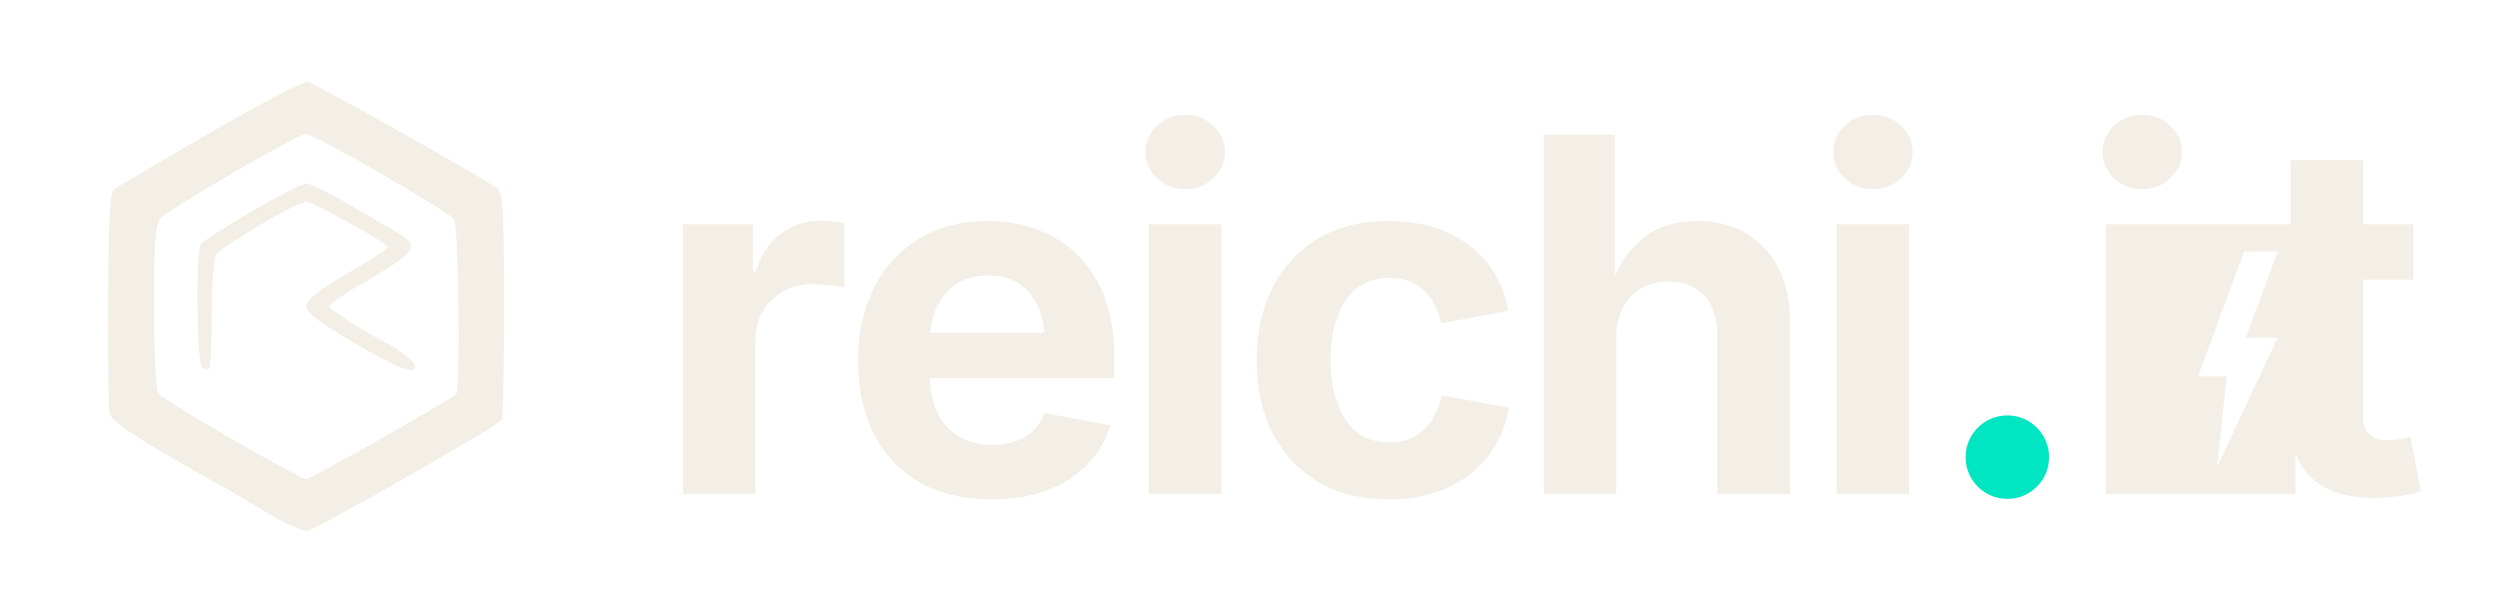
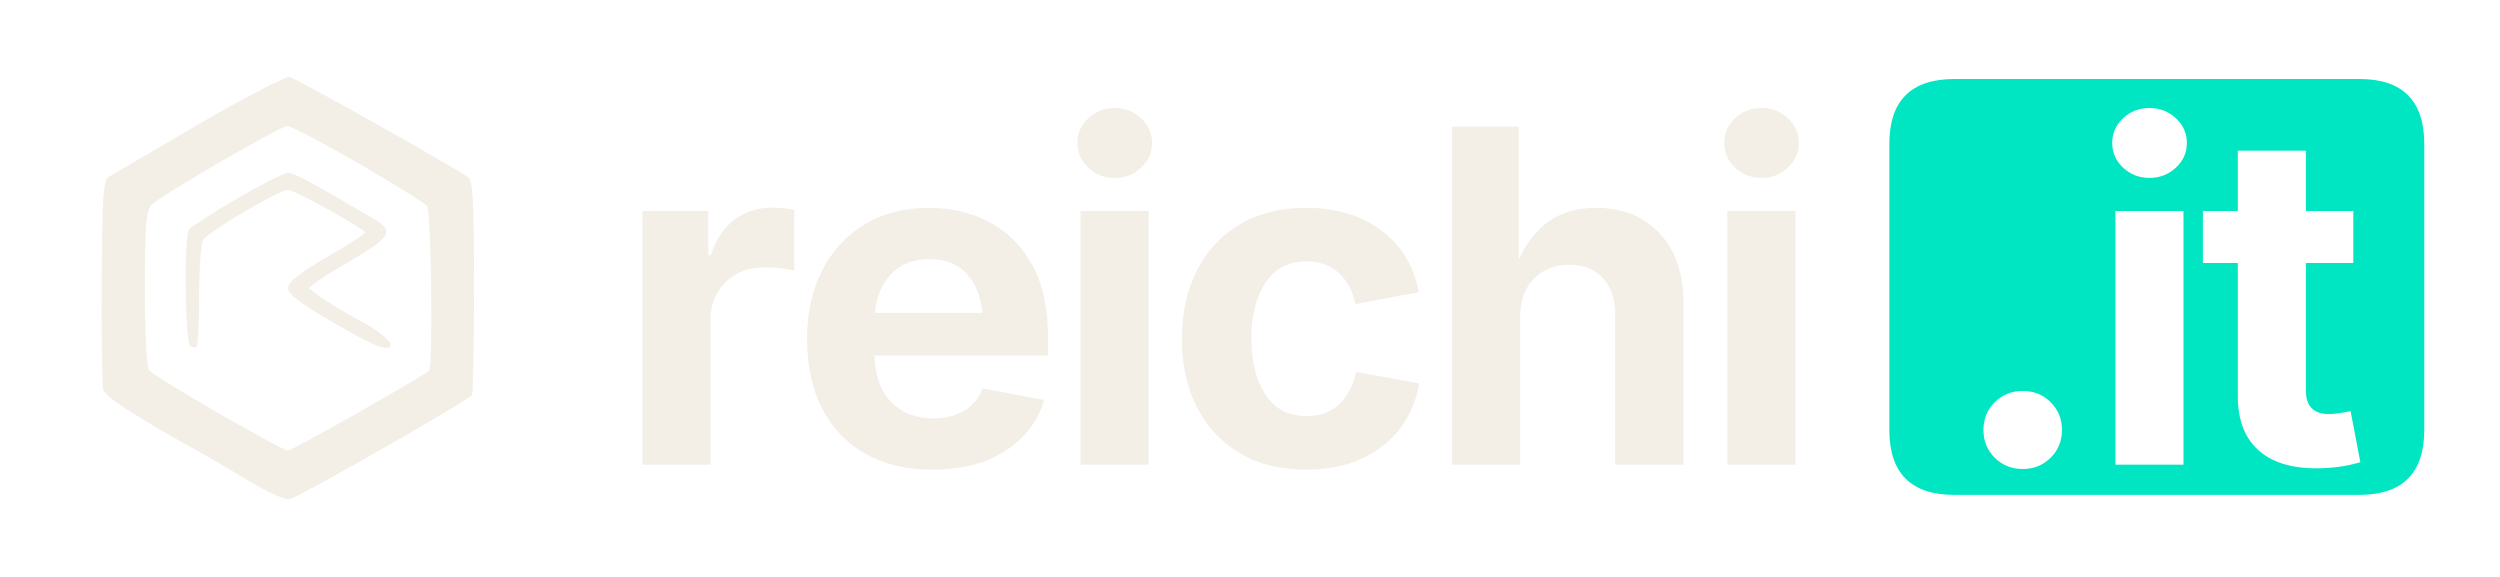
- <svg xmlns="http://www.w3.org/2000/svg" viewBox="0 0 506 124" width="506" height="124" role="img" aria-label="reichi.it">
+ <svg xmlns="http://www.w3.org/2000/svg" viewBox="0 0 538 124" width="538" height="124" role="img" aria-label="reichi.it">
  <g transform="translate(16.00 108.00) scale(0.092 -0.092)" fill="#f3efe7">
    <path d="M290 883 c-107 -63 -202 -118 -210 -123 -12 -7 -15 -47 -16 -242 -1 -128 1 -242 3 -254 4 -18 71 -62 248 -160 11 -6 54 -31 95 -56 41 -25 83 -44 93 -42 19 3 419 231 427 244 3 5 5 119 5 255 0 206 -3 248 -15 255 -70 45 -402 231 -417 234 -10 1 -106 -49 -213 -111z m373 -90 c83 -49 157 -94 162 -101 10 -13 14 -376 5 -385 -13 -13 -321 -187 -330 -187 -15 0 -313 172 -325 188 -6 8 -10 85 -10 192 0 147 3 183 16 195 20 21 301 184 317 184 7 1 81 -38 165 -86z" />
    <path d="M380 709 c-58 -34 -108 -66 -112 -72 -12 -19 -9 -265 3 -272 6 -4 13 -5 15 -2 3 3 6 56 6 119 0 62 4 121 9 130 9 18 178 118 199 118 14 0 180 -92 180 -100 0 -3 -40 -29 -90 -58 -64 -37 -90 -58 -90 -72 0 -14 29 -36 103 -79 96 -57 137 -73 137 -52 0 8 -37 37 -65 51 -49 25 -125 74 -125 80 0 4 37 30 83 56 111 65 118 77 64 108 -137 81 -184 106 -197 106 -8 0 -62 -27 -120 -61z" />
  </g>
  <path fill="#f3efe7" d="M138.25 100.0V45.41H152.41V54.932H152.996Q154.51 49.902 158.05 47.29Q161.59 44.678 166.18 44.678Q168.67 44.678 170.916 45.166V58.252Q169.939 57.959 168.06 57.739Q166.18 57.52 164.568 57.52Q159.49 57.52 156.194 60.693Q152.898 63.867 152.898 68.945V100.0ZM200.631 101.074Q192.281 101.074 186.227 97.656Q180.172 94.238 176.925 87.939Q173.678 81.641 173.678 72.998Q173.678 64.551 176.925 58.203Q180.172 51.855 186.056 48.291Q191.939 44.727 199.898 44.727Q207.027 44.727 212.838 47.754Q218.648 50.781 222.091 56.934Q225.533 63.086 225.533 72.412V76.514H188.18Q188.424 83.203 191.891 86.621Q195.357 90.039 200.875 90.039Q204.732 90.039 207.491 88.403Q210.25 86.768 211.422 83.594L224.703 86.084Q222.701 92.871 216.427 96.973Q210.152 101.074 200.631 101.074ZM188.277 67.334H211.422Q210.885 62.012 208.004 58.887Q205.123 55.762 200.045 55.762Q194.771 55.762 191.744 59.009Q188.717 62.256 188.277 67.334ZM232.543 100.0V45.41H247.191V100.0ZM239.867 38.281Q236.547 38.281 234.203 36.084Q231.859 33.887 231.859 30.762Q231.859 27.637 234.203 25.439Q236.547 23.242 239.867 23.242Q243.188 23.242 245.556 25.439Q247.924 27.637 247.924 30.762Q247.924 33.887 245.556 36.084Q243.188 38.281 239.867 38.281ZM281.057 101.074Q272.805 101.074 266.823 97.534Q260.842 93.994 257.595 87.671Q254.348 81.348 254.348 72.949Q254.348 64.502 257.595 58.154Q260.842 51.807 266.823 48.267Q272.805 44.727 281.057 44.727Q290.773 44.727 297.268 49.585Q303.762 54.443 305.324 62.891L291.701 65.43Q290.773 61.182 288.112 58.716Q285.451 56.25 281.203 56.25Q275.344 56.25 272.316 60.864Q269.289 65.479 269.289 72.9Q269.289 80.225 272.316 84.888Q275.344 89.551 281.203 89.551Q285.451 89.551 288.186 86.987Q290.92 84.424 291.799 80.029L305.422 82.52Q303.859 91.162 297.365 96.118Q290.871 101.074 281.057 101.074ZM327.129 68.408V100.0H312.48V27.246H326.836V55.859Q329.229 50.537 333.33 47.632Q337.432 44.727 343.486 44.727Q351.982 44.727 357.134 50.195Q362.285 55.664 362.285 65.283V100.0H347.588V67.822Q347.588 62.744 344.976 59.863Q342.363 56.982 337.725 56.982Q333.037 56.982 330.083 59.985Q327.129 62.988 327.129 68.408ZM371.736 100.0V45.41H386.385V100.0ZM379.061 38.281Q375.74 38.281 373.396 36.084Q371.053 33.887 371.053 30.762Q371.053 27.637 373.396 25.439Q375.74 23.242 379.061 23.242Q382.381 23.242 384.749 25.439Q387.117 27.637 387.117 30.762Q387.117 33.887 384.749 36.084Q382.381 38.281 379.061 38.281Z" />
-   <circle cx="406.29" cy="92.53" r="8.45" fill="#00e6c3" />
-   <path fill="#f3efe7" d="M426.234 100.0V45.41H463.615V32.422H478.264V45.41H488.469V56.592H478.264V84.033Q478.264 89.111 483.244 89.111Q484.074 89.111 485.563 88.892Q487.053 88.672 487.883 88.477L489.982 99.463Q487.541 100.195 485.124 100.488Q482.707 100.781 480.51 100.781Q472.307 100.781 467.961 96.802Q465.7 94.731 464.615 91.702V100.0ZM454.228 50.91 444.874 76.192H450.68L448.744 94.5L461.002 68.346H454.551L461.002 50.91ZM433.559 38.281Q430.238 38.281 427.895 36.084Q425.551 33.887 425.551 30.762Q425.551 27.637 427.895 25.439Q430.238 23.242 433.559 23.242Q436.879 23.242 439.247 25.439Q441.615 27.637 441.615 30.762Q441.615 33.887 439.247 36.084Q436.879 38.281 433.559 38.281Z" />
+   <path fill="#00e6c3" d="M420.586 17.0H507.705Q521.705 17.0 521.705 31.0V92.5Q521.705 106.5 507.705 106.5H420.586Q406.586 106.5 406.586 92.5V31.0Q406.586 17.0 420.586 17.0ZM506.434 45.41H496.229V32.422H481.58V45.41H474.061V56.592H481.58V85.303Q481.58 92.822 485.926 96.802Q490.271 100.781 498.475 100.781Q500.672 100.781 503.089 100.488Q505.506 100.195 507.947 99.463L505.848 88.477Q505.018 88.672 503.528 88.892Q502.039 89.111 501.209 89.111Q496.229 89.111 496.229 84.033V56.592H506.434ZM455.234 100.0H469.883V45.41H455.234ZM435.285 100.928Q438.85 100.928 441.291 98.511Q443.732 96.094 443.732 92.529Q443.732 88.965 441.291 86.548Q438.85 84.131 435.285 84.131Q431.721 84.131 429.279 86.548Q426.838 88.965 426.838 92.529Q426.838 96.094 429.279 98.511Q431.721 100.928 435.285 100.928ZM462.559 38.281Q465.879 38.281 468.247 36.084Q470.615 33.887 470.615 30.762Q470.615 27.637 468.247 25.439Q465.879 23.242 462.559 23.242Q459.238 23.242 456.895 25.439Q454.551 27.637 454.551 30.762Q454.551 33.887 456.895 36.084Q459.238 38.281 462.559 38.281Z" />
</svg>
